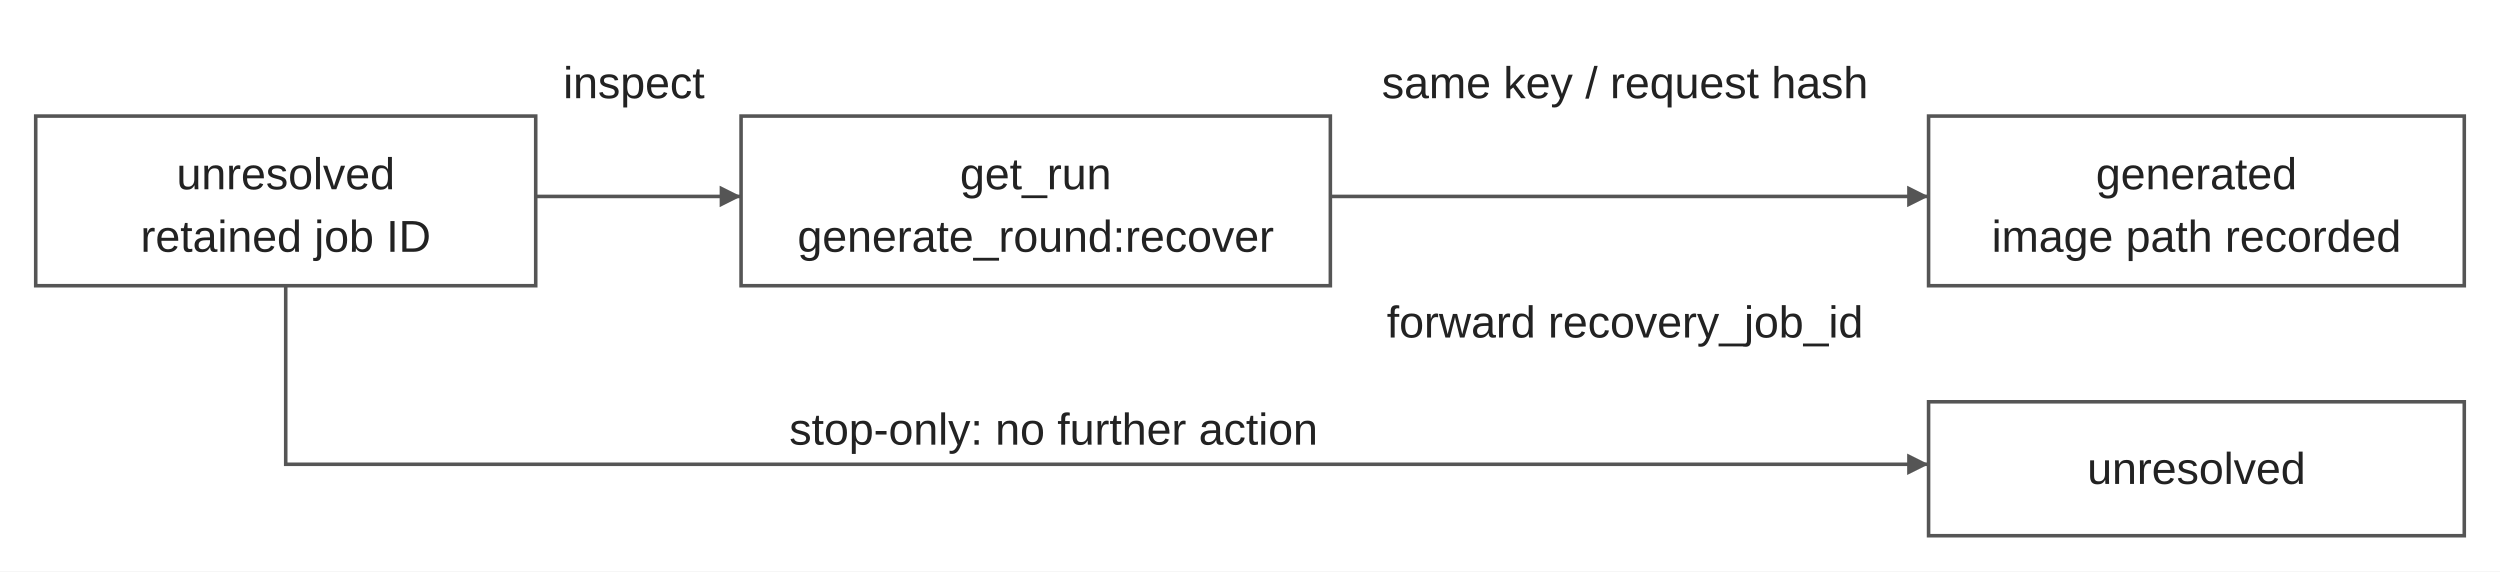
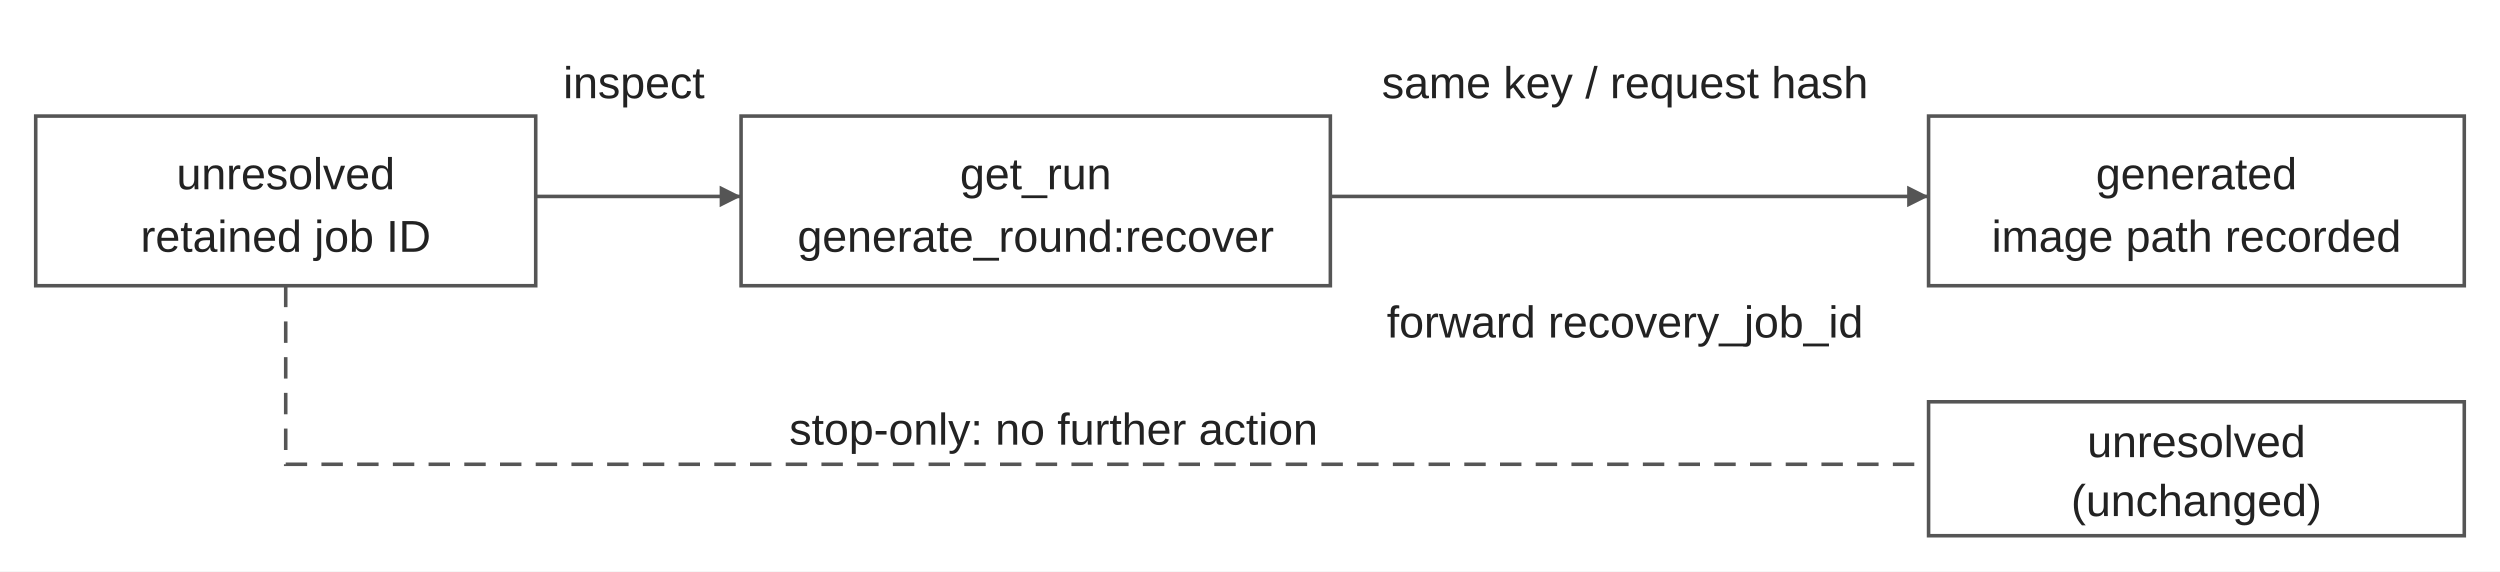
<svg xmlns="http://www.w3.org/2000/svg" width="1400" height="320" viewBox="0 0 1400 320" font-family="Arial, sans-serif">
  <rect width="1400" height="320" fill="white" />
  <rect x="20" y="65" width="280" height="95" fill="white" stroke="#555555" stroke-width="2" />
  <text x="160" y="106" text-anchor="middle" font-size="25" fill="#222222">unresolved</text>
  <text x="160" y="141" text-anchor="middle" font-size="25" fill="#222222">retained job ID</text>
  <rect x="415" y="65" width="330" height="95" fill="white" stroke="#555555" stroke-width="2" />
  <text x="580" y="106" text-anchor="middle" font-size="25" fill="#222222">get_run</text>
  <text x="580" y="141" text-anchor="middle" font-size="25" fill="#222222">generate_round:recover</text>
  <rect x="1080" y="65" width="300" height="95" fill="white" stroke="#555555" stroke-width="2" />
  <text x="1230" y="106" text-anchor="middle" font-size="25" fill="#222222">generated</text>
  <text x="1230" y="141" text-anchor="middle" font-size="25" fill="#222222">image path recorded</text>
  <polyline points="300,110 415,110" fill="none" stroke="#555555" stroke-width="2" />
  <polygon points="415,110 403,104 403,116" fill="#555555" />
  <text x="355" y="55" text-anchor="middle" font-size="25" fill="#222222">inspect</text>
  <polyline points="745,110 1080,110" fill="none" stroke="#555555" stroke-width="2" />
  <polygon points="1080,110 1068,104 1068,116" fill="#555555" />
  <text x="910" y="55" text-anchor="middle" font-size="25" fill="#222222">same key / request hash</text>
  <text x="910" y="189" text-anchor="middle" font-size="25" fill="#222222">forward recovery_job_id</text>
  <rect x="1080" y="225" width="300" height="75" fill="white" stroke="#555555" stroke-width="2" />
-   <text x="1230" y="271" text-anchor="middle" font-size="25" fill="#222222">unresolved</text>
-   <polyline points="160,160 160,260 1080,260" fill="none" stroke="#555555" stroke-width="2" />
-   <polygon points="1080,260 1068,254 1068,266" fill="#555555" />
+   <text x="1230" y="256" text-anchor="middle" font-size="25" fill="#222222">unresolved</text>
+   <text x="1230" y="289" text-anchor="middle" font-size="25" fill="#222222">(unchanged)</text>
+   <polyline points="160,160 160,260 1080,260" fill="none" stroke="#555555" stroke-width="2" stroke-dasharray="12 8" />
  <text x="590" y="249" text-anchor="middle" font-size="25" fill="#222222">stop-only: no further action</text>
</svg>
